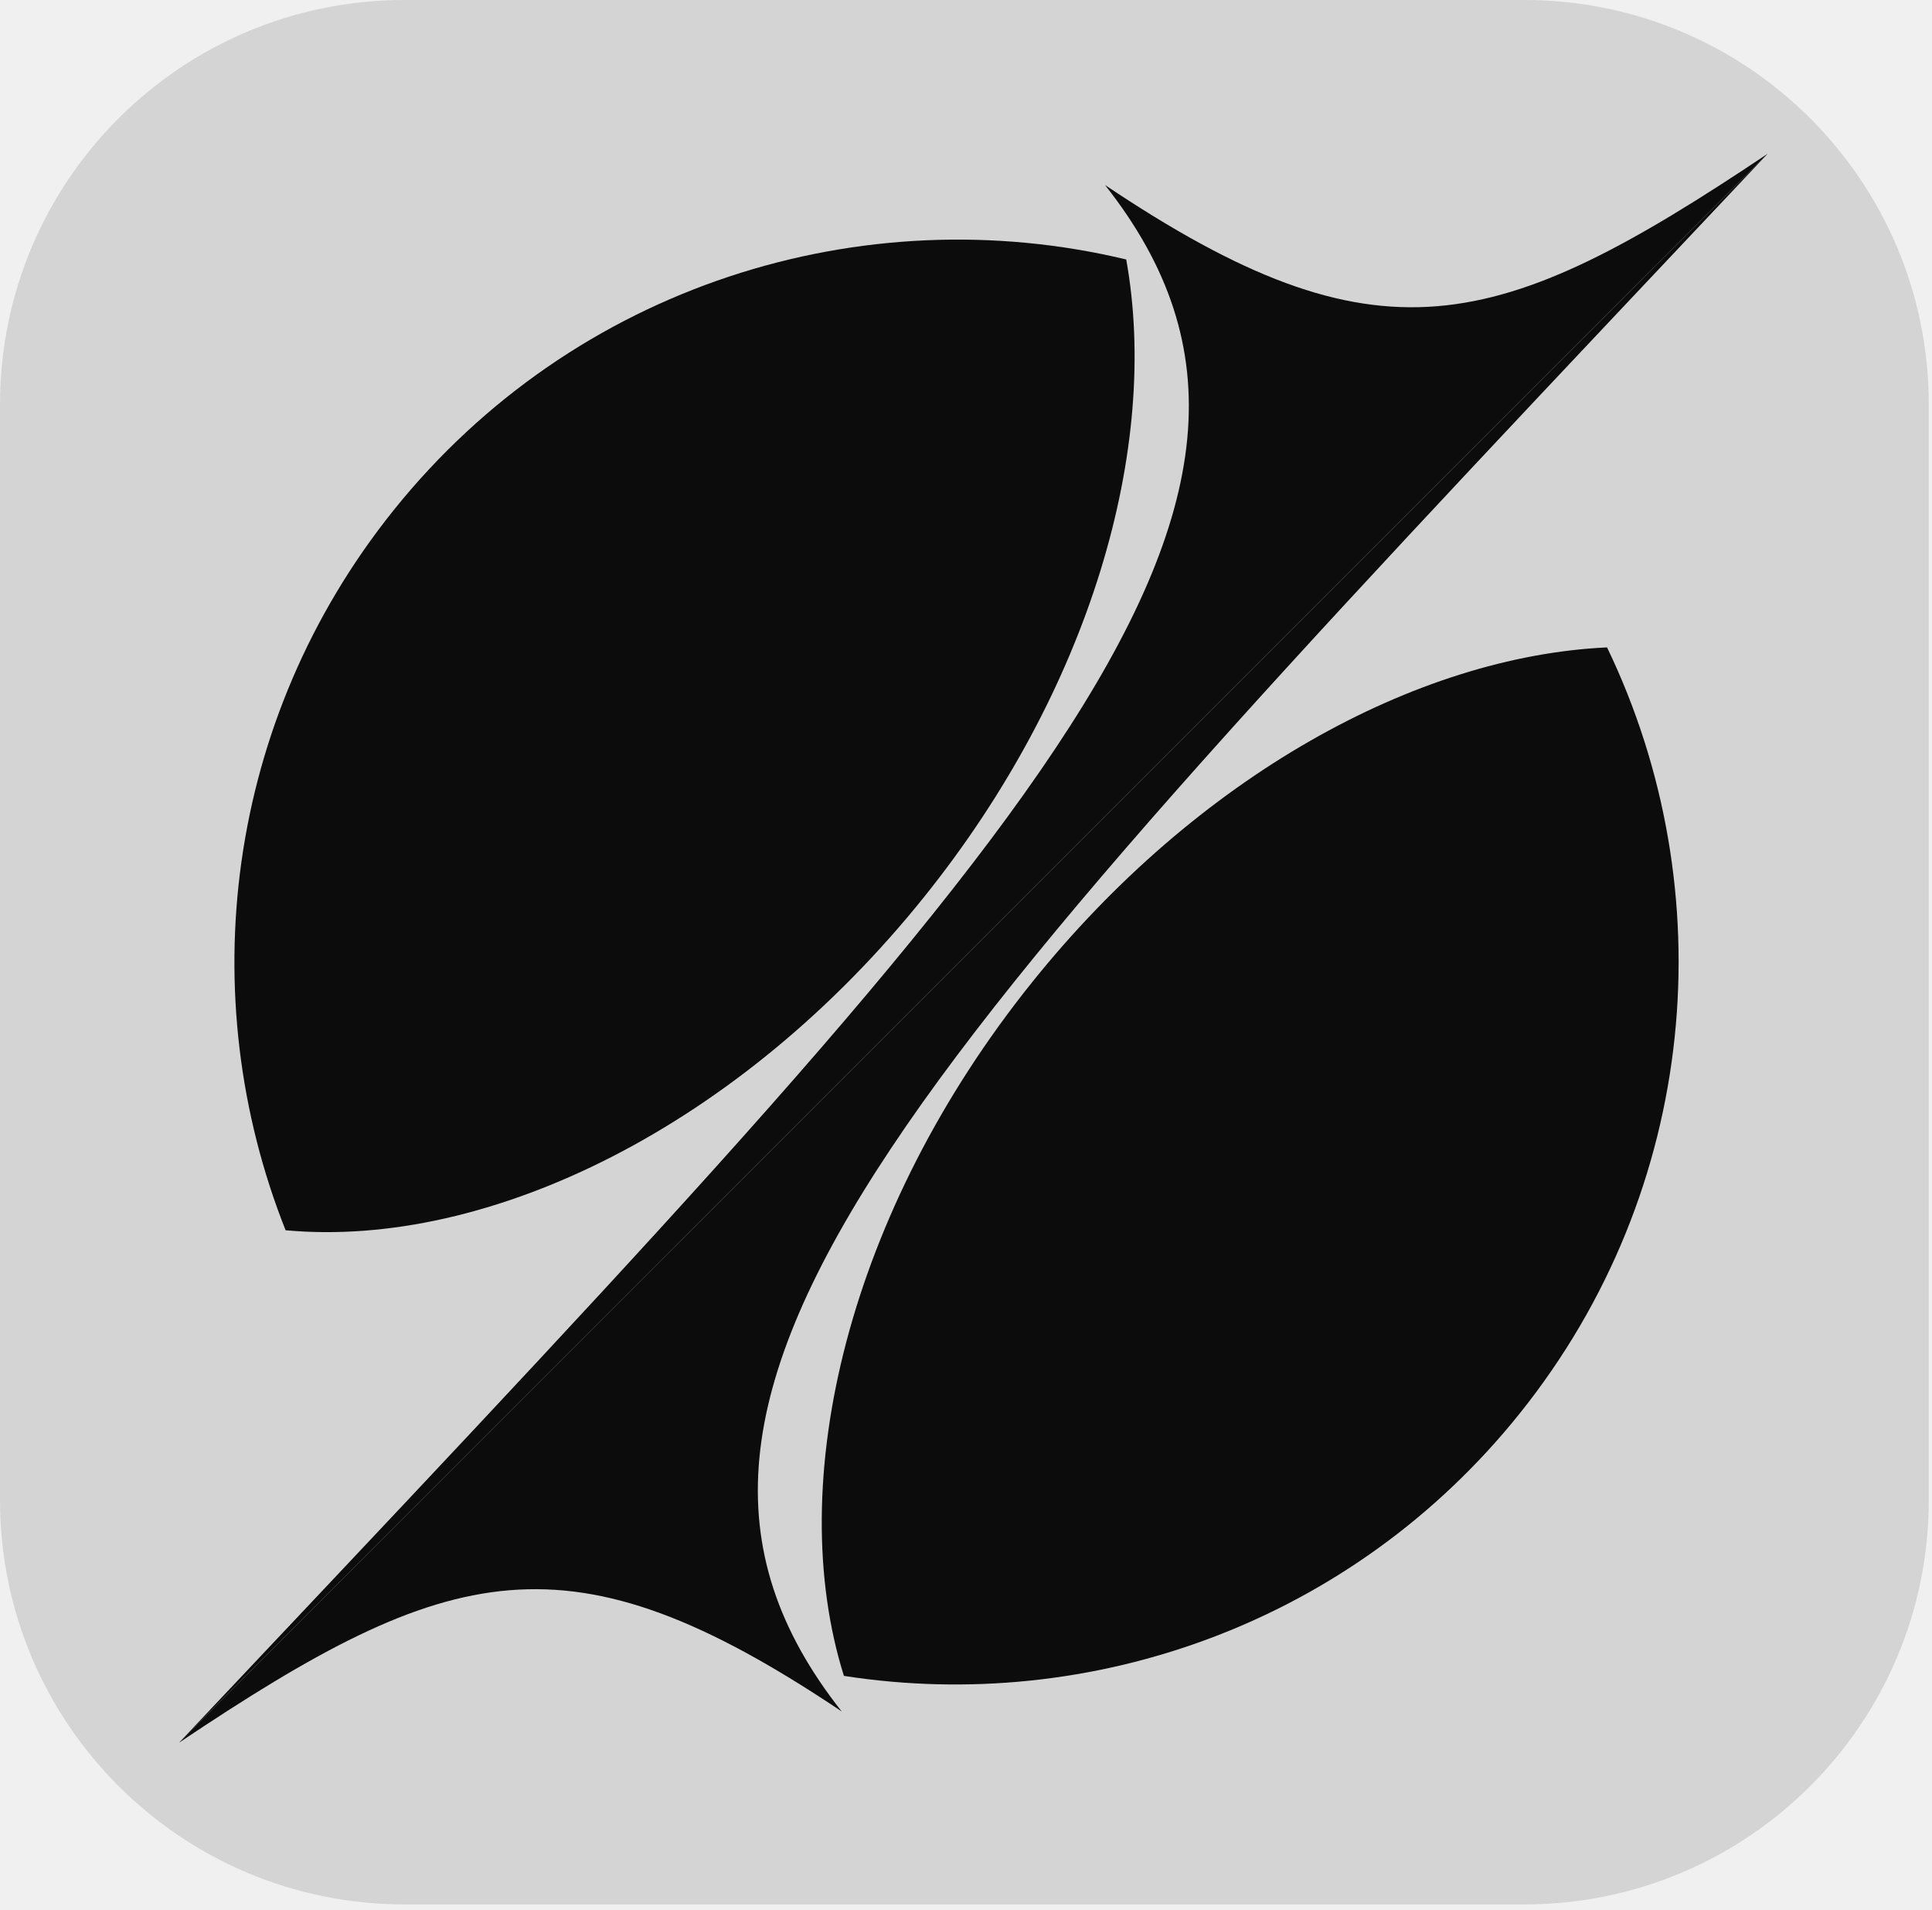
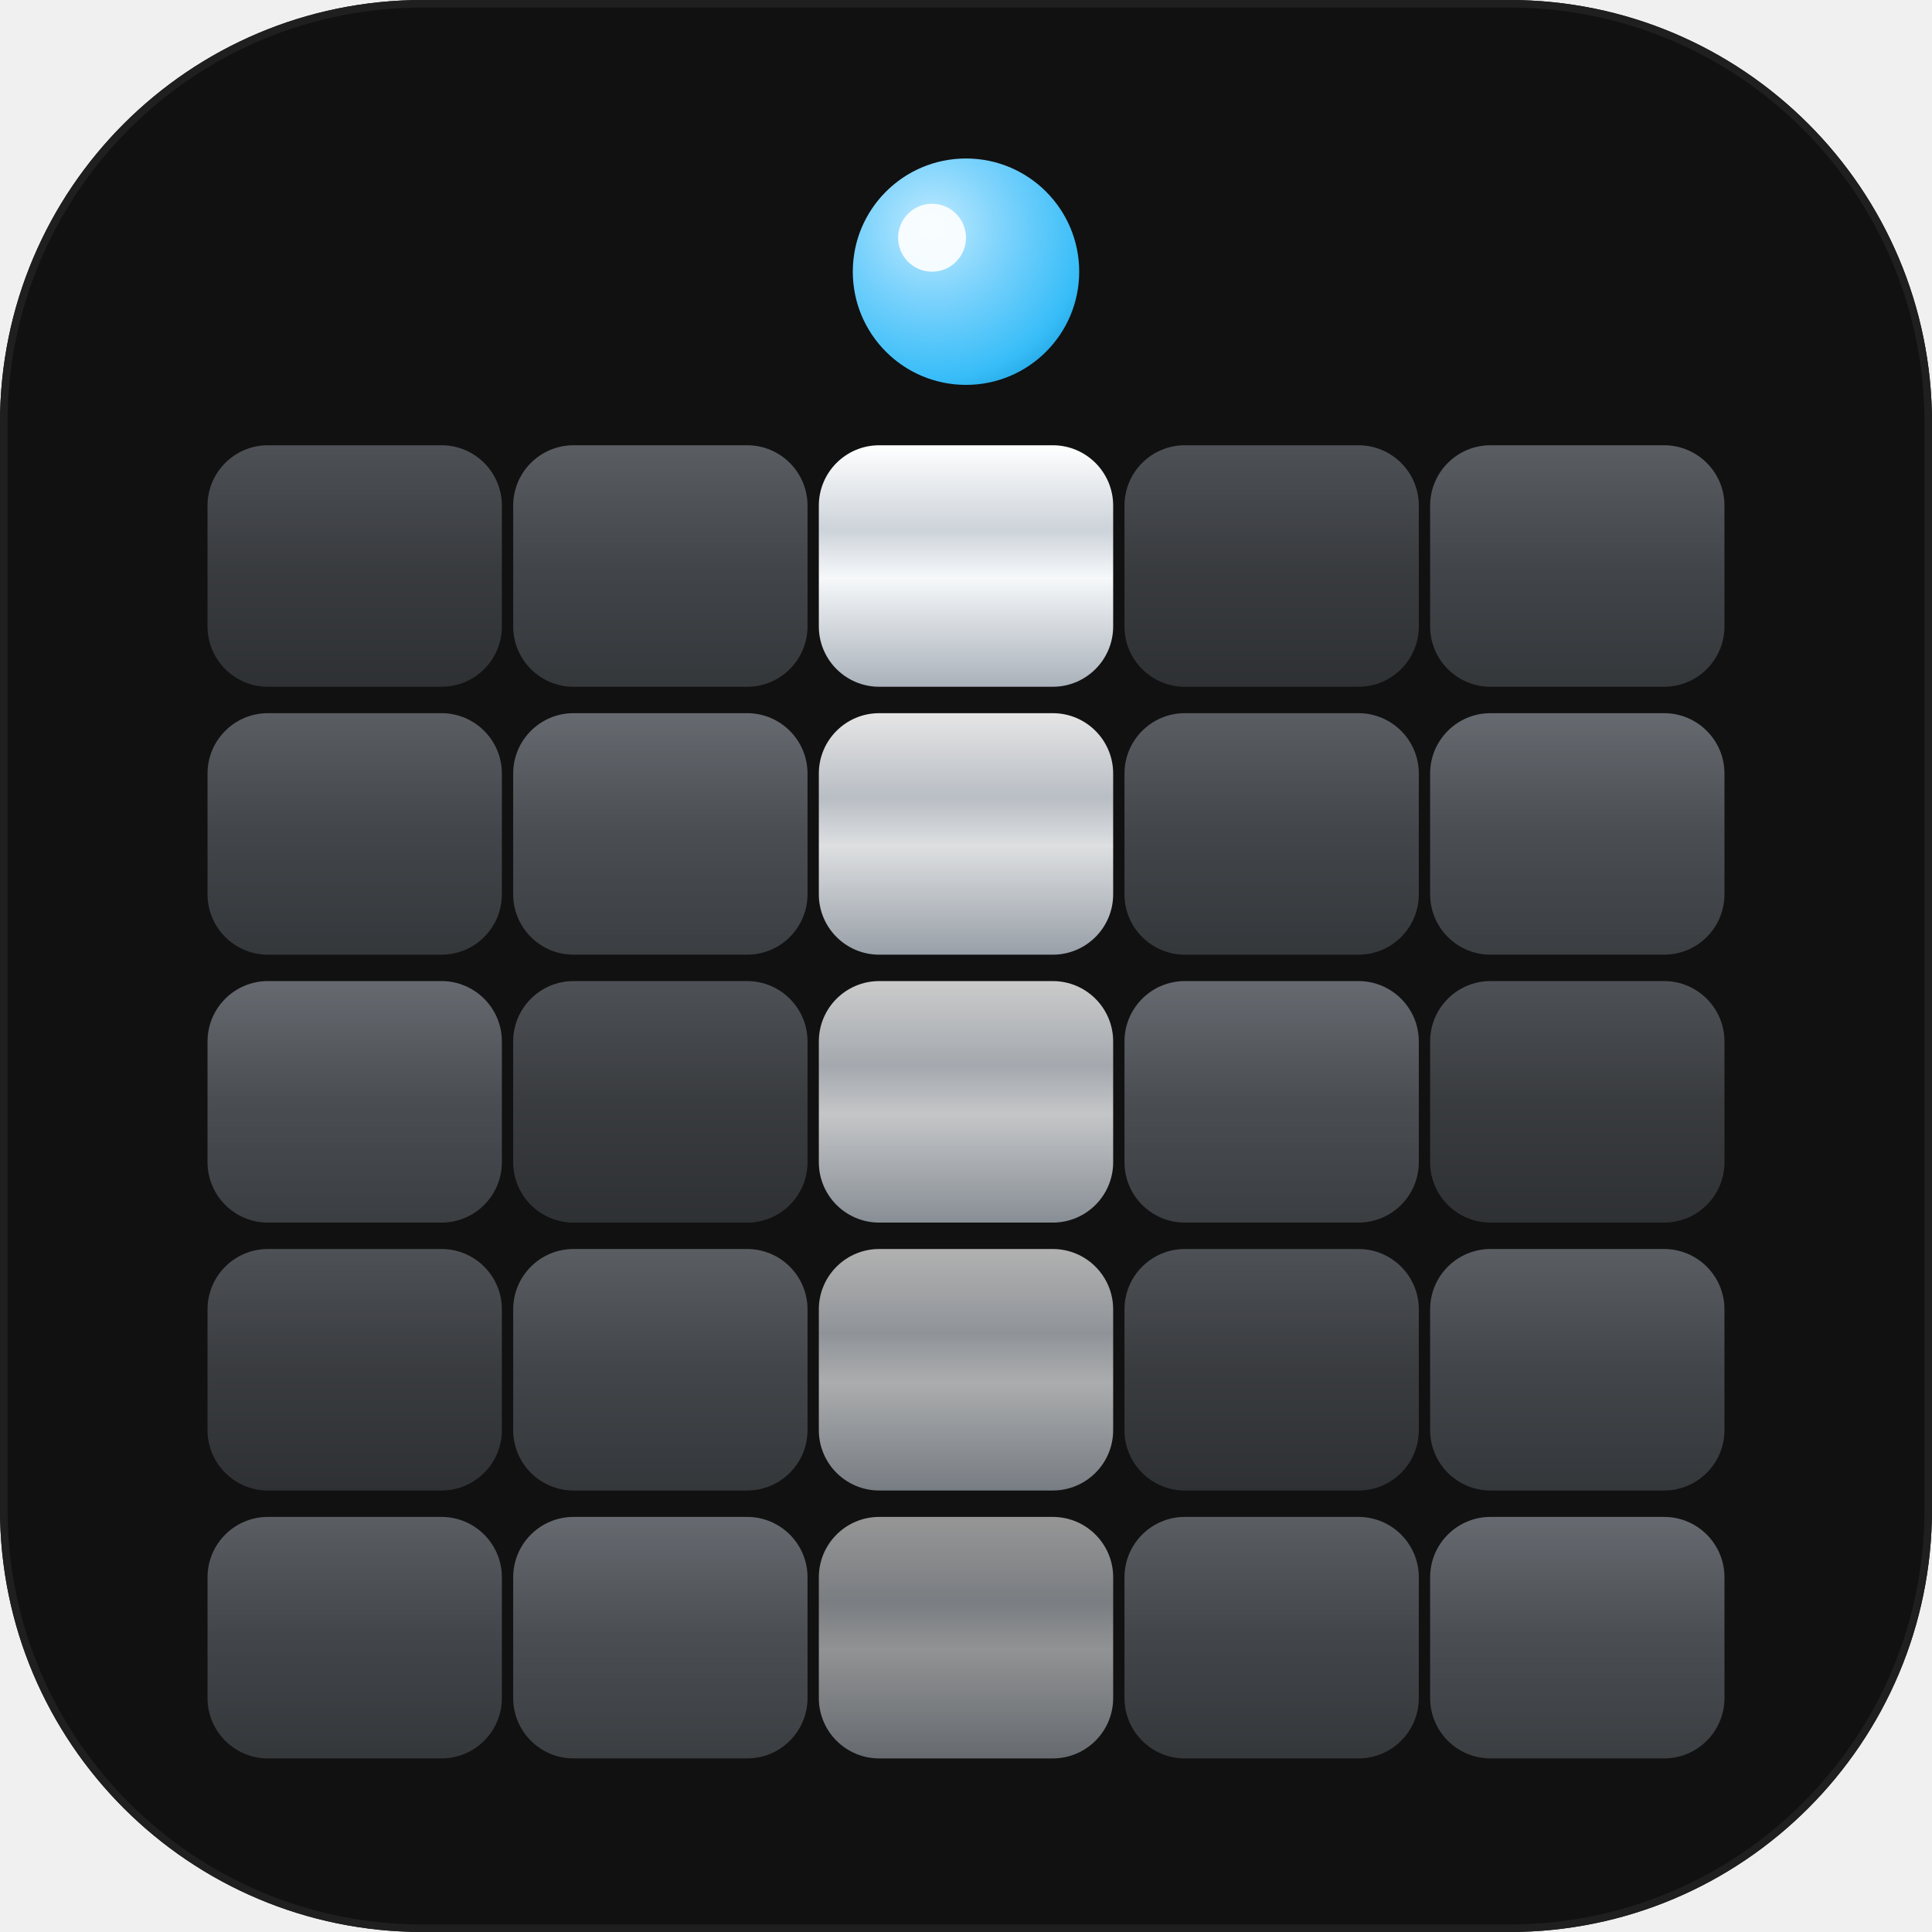
- <svg xmlns="http://www.w3.org/2000/svg" width="86" height="85" viewBox="0 0 86 85" fill="none">
-   <rect width="85.857" height="84.754" rx="18" fill="#D4D4D4" />
-   <path d="M7.972 77.555L78.682 6.844C40.978 46.833 26.087 61.758 37.467 76.166C25.293 68.004 20.032 69.481 7.972 77.555Z" fill="#0C0C0C" />
-   <path d="M78.682 6.844L7.972 77.555C45.675 37.566 60.566 22.641 49.187 8.233C61.361 16.395 66.622 14.918 78.682 6.844Z" fill="#0C0C0C" />
-   <path fill-rule="evenodd" clip-rule="evenodd" d="M50.132 11.548C38.406 8.735 25.568 12.675 17.515 22.715C10.007 32.078 8.58 44.351 12.713 54.751C21.78 55.589 32.96 50.112 41.153 39.896C48.544 30.68 51.643 19.929 50.132 11.548ZM37.565 74.583C48.569 76.297 60.166 72.234 67.64 62.914C75.653 52.923 76.74 39.619 71.536 28.812C63.054 29.202 53.289 34.554 45.931 43.728C37.78 53.892 34.849 65.924 37.565 74.583Z" fill="#0C0C0C" />
+ <svg xmlns="http://www.w3.org/2000/svg" width="512" height="512" viewBox="0 0 512 512">
+   <defs>
+     <filter id="halo" x="-80%" y="-80%" width="260%" height="260%">
+       <feGaussianBlur stdDeviation="6" />
+     </filter>
+     <linearGradient id="chromeCell" x1="0" y1="0" x2="0" y2="1">
+       <stop offset="0" stop-color="#ffffff" />
+       <stop offset="0.35" stop-color="#cdd3da" />
+       <stop offset="0.55" stop-color="#f6f8fa" />
+       <stop offset="1" stop-color="#a9b1ba" />
+     </linearGradient>
+     <linearGradient id="gunmetal" x1="0" y1="0" x2="0" y2="1">
+       <stop offset="0" stop-color="#8a9098" />
+       <stop offset="0.5" stop-color="#62676e" />
+       <stop offset="1" stop-color="#4c5156" />
+     </linearGradient>
+     <linearGradient id="chromeText" x1="0" y1="0" x2="0" y2="1">
+       <stop offset="0" stop-color="#ffffff" />
+       <stop offset="0.48" stop-color="#e8ecf0" />
+       <stop offset="0.52" stop-color="#b9c1c9" />
+       <stop offset="0.75" stop-color="#f2f5f8" />
+       <stop offset="1" stop-color="#c4ccd4" />
+     </linearGradient>
+     <radialGradient id="nodeGrad" cx="0.35" cy="0.3" r="0.9">
+       <stop offset="0" stop-color="#bfeaff" />
+       <stop offset="0.35" stop-color="#7dd3fc" />
+       <stop offset="0.75" stop-color="#38bdf8" />
+       <stop offset="1" stop-color="#0e94d4" />
+     </radialGradient>
+     <linearGradient id="glare" x1="0" y1="0" x2="1" y2="1">
+       <stop offset="0" stop-color="#ffffff" stop-opacity="0" />
+       <stop offset="0.42" stop-color="#ffffff" stop-opacity="0.16" />
+       <stop offset="0.5" stop-color="#ffffff" stop-opacity="0.30" />
+       <stop offset="0.58" stop-color="#ffffff" stop-opacity="0.16" />
+       <stop offset="1" stop-color="#ffffff" stop-opacity="0" />
+     </linearGradient>
+   </defs>
+   <rect width="512" height="512" rx="112" fill="#111111" />
+   <rect x="1" y="1" width="510" height="510" rx="111" fill="none" stroke="#1f1f1f" stroke-width="2" />
+   <g>
+     <rect x="55" y="118" width="78" height="64" rx="16" fill="url(#gunmetal)" opacity="0.50" />
+     <rect x="55" y="189" width="78" height="64" rx="16" fill="url(#gunmetal)" opacity="0.60" />
+     <rect x="55" y="260" width="78" height="64" rx="16" fill="url(#gunmetal)" opacity="0.70" />
+     <rect x="55" y="331" width="78" height="64" rx="16" fill="url(#gunmetal)" opacity="0.50" />
+     <rect x="55" y="402" width="78" height="64" rx="16" fill="url(#gunmetal)" opacity="0.60" />
+     <rect x="136" y="118" width="78" height="64" rx="16" fill="url(#gunmetal)" opacity="0.60" />
+     <rect x="136" y="189" width="78" height="64" rx="16" fill="url(#gunmetal)" opacity="0.70" />
+     <rect x="136" y="260" width="78" height="64" rx="16" fill="url(#gunmetal)" opacity="0.50" />
+     <rect x="136" y="331" width="78" height="64" rx="16" fill="url(#gunmetal)" opacity="0.60" />
+     <rect x="136" y="402" width="78" height="64" rx="16" fill="url(#gunmetal)" opacity="0.70" />
+     <rect x="298" y="118" width="78" height="64" rx="16" fill="url(#gunmetal)" opacity="0.50" />
+     <rect x="298" y="189" width="78" height="64" rx="16" fill="url(#gunmetal)" opacity="0.60" />
+     <rect x="298" y="260" width="78" height="64" rx="16" fill="url(#gunmetal)" opacity="0.70" />
+     <rect x="298" y="331" width="78" height="64" rx="16" fill="url(#gunmetal)" opacity="0.50" />
+     <rect x="298" y="402" width="78" height="64" rx="16" fill="url(#gunmetal)" opacity="0.60" />
+     <rect x="379" y="118" width="78" height="64" rx="16" fill="url(#gunmetal)" opacity="0.60" />
+     <rect x="379" y="189" width="78" height="64" rx="16" fill="url(#gunmetal)" opacity="0.70" />
+     <rect x="379" y="260" width="78" height="64" rx="16" fill="url(#gunmetal)" opacity="0.50" />
+     <rect x="379" y="331" width="78" height="64" rx="16" fill="url(#gunmetal)" opacity="0.60" />
+     <rect x="379" y="402" width="78" height="64" rx="16" fill="url(#gunmetal)" opacity="0.70" />
+     <rect x="217" y="118" width="78" height="64" rx="16" fill="url(#chromeCell)" opacity="1.00" />
+     <rect x="217" y="189" width="78" height="64" rx="16" fill="url(#chromeCell)" opacity="0.89" />
+     <rect x="217" y="260" width="78" height="64" rx="16" fill="url(#chromeCell)" opacity="0.78" />
+     <rect x="217" y="331" width="78" height="64" rx="16" fill="url(#chromeCell)" opacity="0.67" />
+     <rect x="217" y="402" width="78" height="64" rx="16" fill="url(#chromeCell)" opacity="0.56" />
+     <circle cx="256" cy="72" r="30" fill="url(#nodeGrad)" />
+     <circle cx="247" cy="63" r="9" fill="#ffffff" opacity="0.9" />
+   </g>
</svg>
